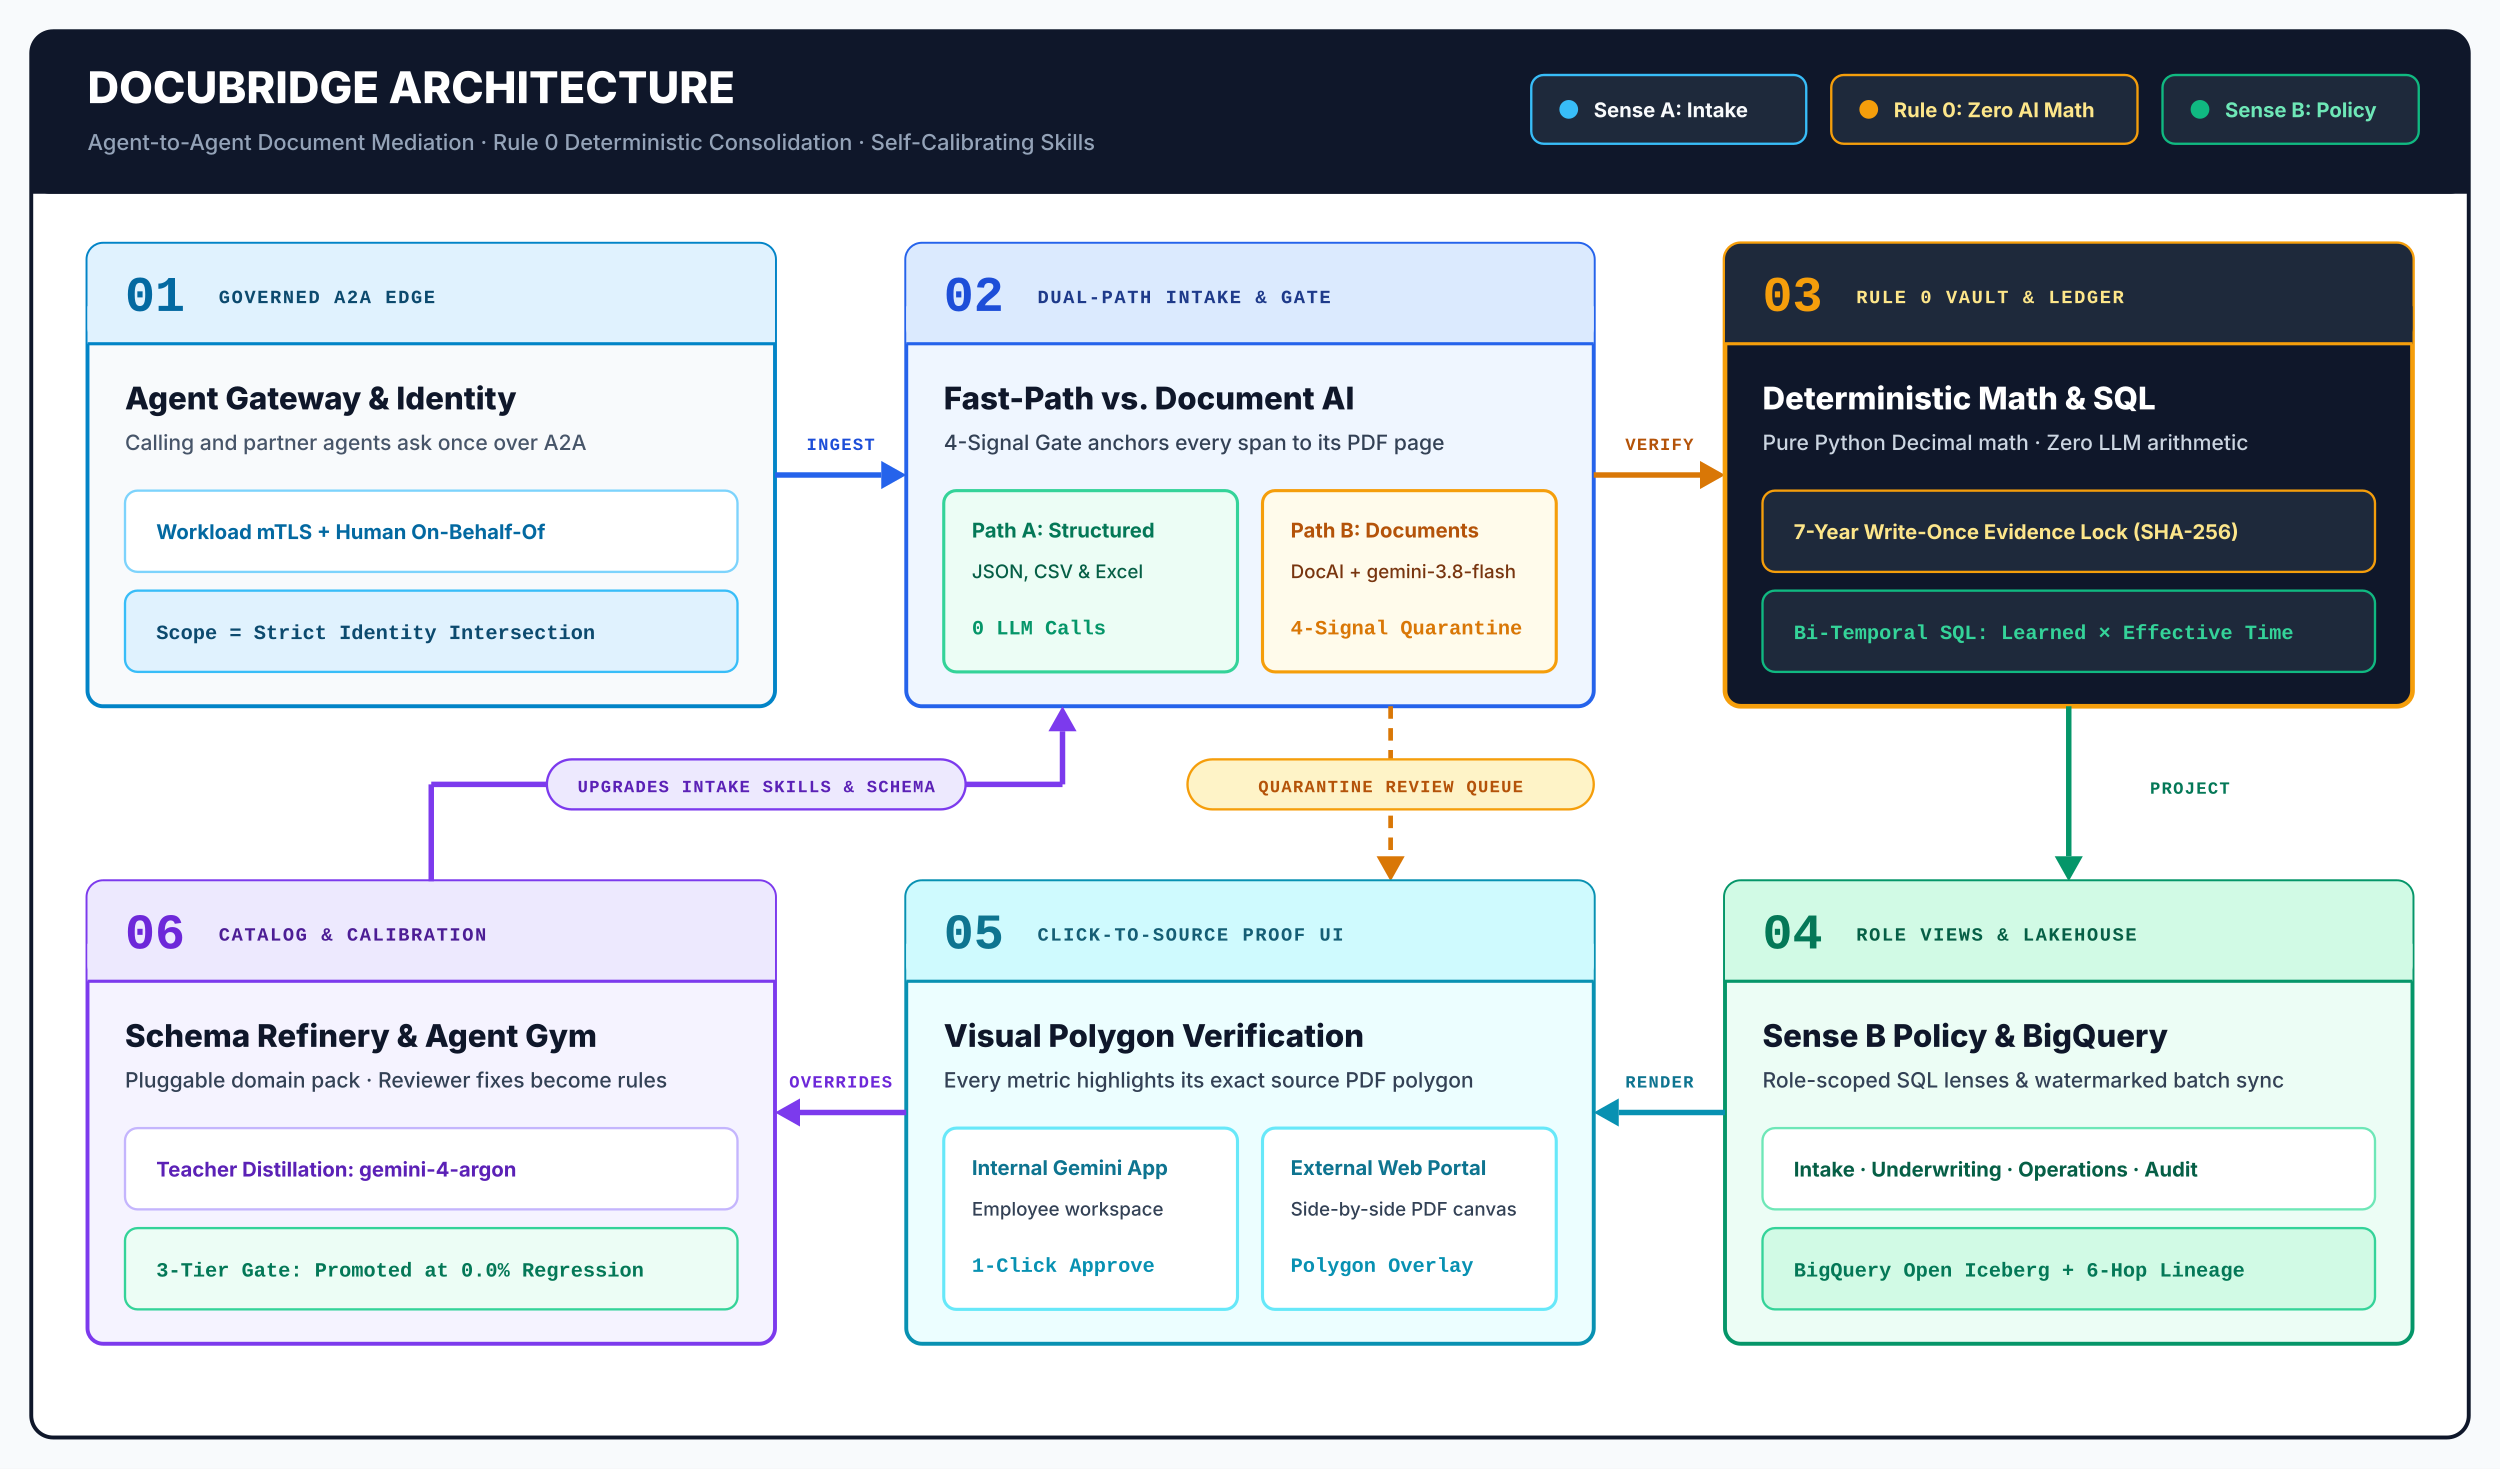
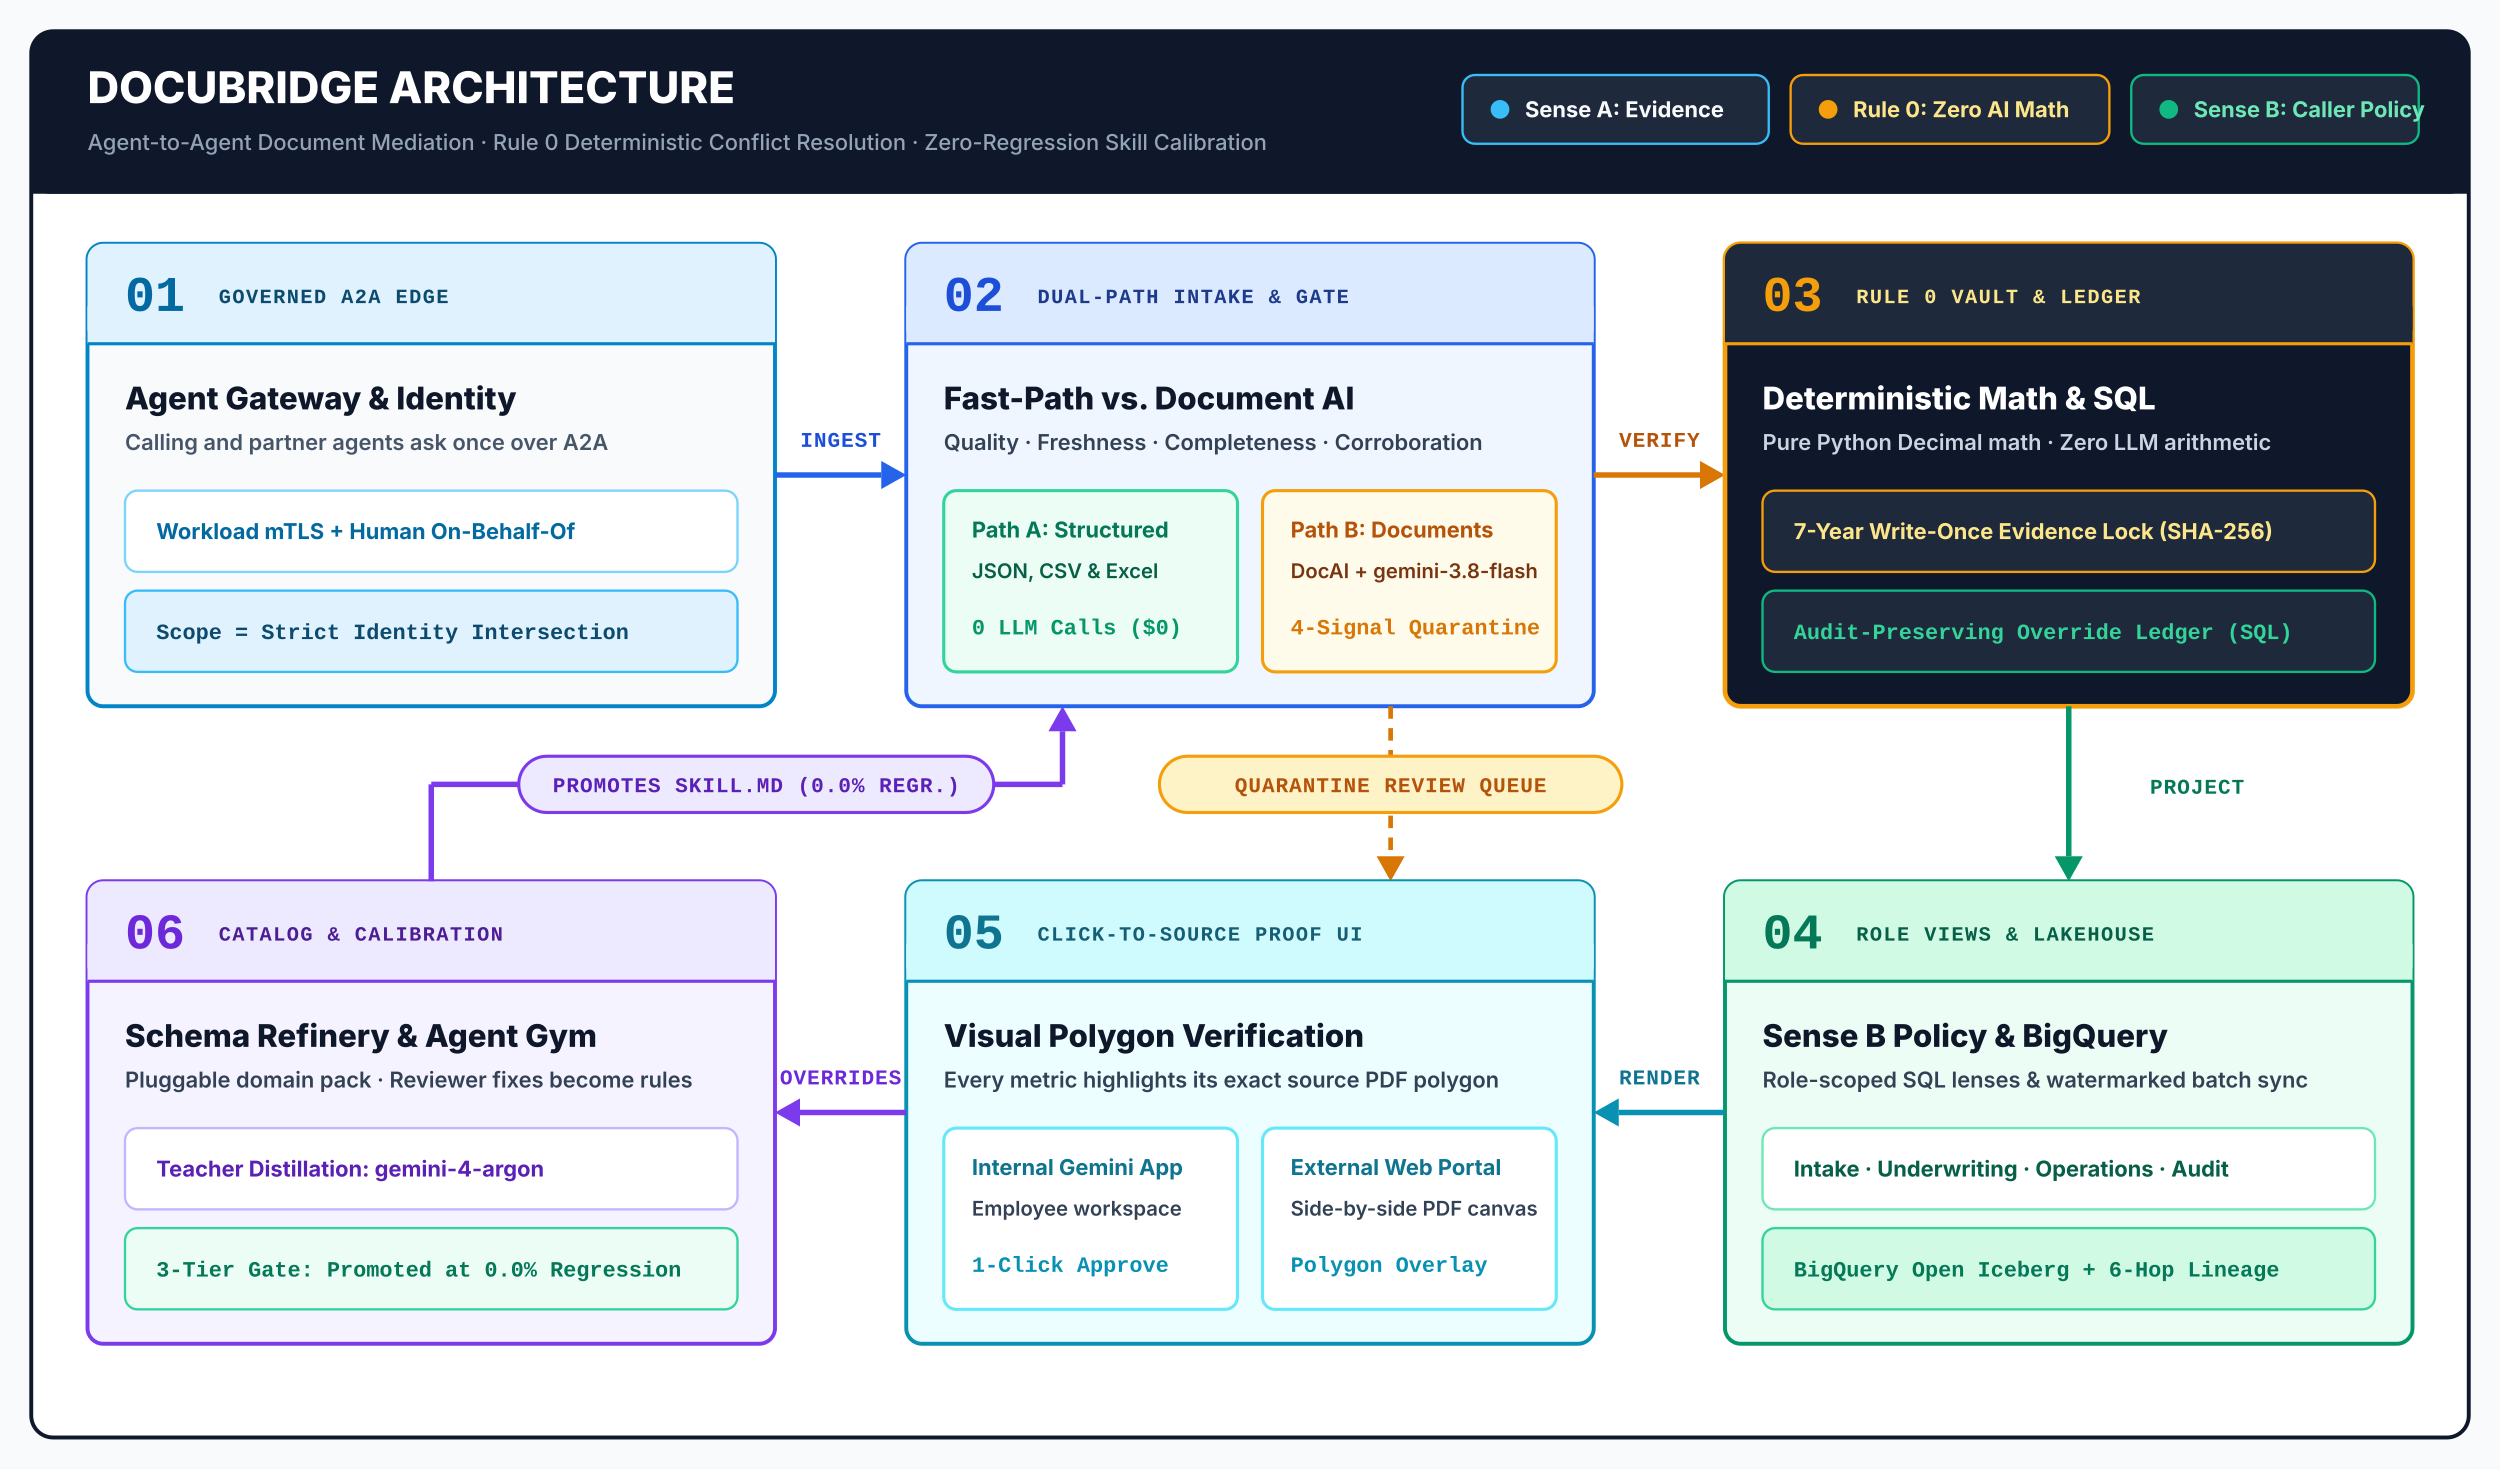
<svg xmlns="http://www.w3.org/2000/svg" viewBox="0 0 1600 940" width="100%" height="100%">
  <defs>
    <style>
      .font { font-family: 'Inter', -apple-system, BlinkMacSystemFont, 'Segoe UI', Roboto, sans-serif; }
      .mono { font-family: 'JetBrains Mono', 'Fira Code', 'Courier New', monospace; }
      .title { font-size: 28px; font-weight: 800; }
      .subtitle { font-size: 14px; font-weight: 500; }
      .step-num { font-size: 32px; font-weight: 800; }
-       .step-tag { font-size: 12px; font-weight: 800; letter-spacing: 1px; }
+       .step-tag { font-size: 13px; font-weight: 800; letter-spacing: 0.9px; }
      .box-title { font-size: 20px; font-weight: 800; }
-       .box-sub { font-size: 13.5px; font-weight: 500; }
-       .pill-title { font-size: 13px; font-weight: 700; }
-       .pill-sub { font-size: 12px; font-weight: 500; }
-       .arrow-label { font-size: 11px; font-weight: 800; letter-spacing: 0.8px; }
+       .box-sub { font-size: 14px; font-weight: 600; }
+       .pill-title { font-size: 14px; font-weight: 700; }
+       .pill-sub { font-size: 13px; font-weight: 600; }
+       .arrow-label { font-size: 13.5px; font-weight: 800; letter-spacing: 0.6px; }
    </style>
  </defs>
  <rect x="0" y="0" width="1600" height="940" fill="#F8FAFC" />
  <rect x="20" y="20" width="1560" height="900" rx="14" fill="#FFFFFF" stroke="#0F172A" stroke-width="2.5" />
  <rect x="20" y="20" width="1560" height="104" rx="12" fill="#0F172A" />
  <rect x="20" y="90" width="1560" height="34" fill="#0F172A" />
  <text x="56" y="66" class="font title" fill="#FFFFFF">DOCUBRIDGE ARCHITECTURE</text>
-   <text x="56" y="96" class="font subtitle" fill="#94A3B8">Agent-to-Agent Document Mediation · Rule 0 Deterministic Consolidation · Self-Calibrating Skills</text>
-   <rect x="980" y="48" width="176" height="44" rx="8" fill="#1E293B" stroke="#38BDF8" stroke-width="1.5" />
-   <circle cx="1004" cy="70" r="6" fill="#38BDF8" />
-   <text x="1020" y="75" class="font pill-title" fill="#F8FAFC">Sense A: Intake</text>
-   <rect x="1172" y="48" width="196" height="44" rx="8" fill="#1E293B" stroke="#F59E0B" stroke-width="1.5" />
-   <circle cx="1196" cy="70" r="6" fill="#F59E0B" />
-   <text x="1212" y="75" class="font pill-title" fill="#FDE68A">Rule 0: Zero AI Math</text>
-   <rect x="1384" y="48" width="164" height="44" rx="8" fill="#1E293B" stroke="#10B981" stroke-width="1.5" />
-   <circle cx="1408" cy="70" r="6" fill="#10B981" />
-   <text x="1424" y="75" class="font pill-title" fill="#6EE7B7">Sense B: Policy</text>
+   <text x="56" y="96" class="font subtitle" fill="#94A3B8">Agent-to-Agent Document Mediation · Rule 0 Deterministic Conflict Resolution · Zero-Regression Skill Calibration</text>
+   <rect x="936" y="48" width="196" height="44" rx="8" fill="#1E293B" stroke="#38BDF8" stroke-width="1.5" />
+   <circle cx="960" cy="70" r="6" fill="#38BDF8" />
+   <text x="976" y="75" class="font pill-title" fill="#F8FAFC">Sense A: Evidence</text>
+   <rect x="1146" y="48" width="204" height="44" rx="8" fill="#1E293B" stroke="#F59E0B" stroke-width="1.5" />
+   <circle cx="1170" cy="70" r="6" fill="#F59E0B" />
+   <text x="1186" y="75" class="font pill-title" fill="#FDE68A">Rule 0: Zero AI Math</text>
+   <rect x="1364" y="48" width="184" height="44" rx="8" fill="#1E293B" stroke="#10B981" stroke-width="1.5" />
+   <circle cx="1388" cy="70" r="6" fill="#10B981" />
+   <text x="1404" y="75" class="font pill-title" fill="#6EE7B7">Sense B: Caller Policy</text>
  <rect x="56" y="156" width="440" height="296" rx="10" fill="#F8FAFC" stroke="#0284C7" stroke-width="2.5" />
  <rect x="56" y="156" width="440" height="64" rx="10" fill="#E0F2FE" />
  <rect x="56" y="196" width="440" height="24" fill="#E0F2FE" />
  <line x1="56" y1="220" x2="496" y2="220" stroke="#0284C7" stroke-width="2" />
  <text x="80" y="199" class="mono step-num" fill="#0369A1">01</text>
  <text x="140" y="194" class="mono step-tag" fill="#0C4A6E">GOVERNED A2A EDGE</text>
  <text x="80" y="262" class="font box-title" fill="#0F172A">Agent Gateway &amp; Identity</text>
  <text x="80" y="288" class="font box-sub" fill="#475569">Calling and partner agents ask once over A2A</text>
  <rect x="80" y="314" width="392" height="52" rx="8" fill="#FFFFFF" stroke="#7DD3FC" stroke-width="1.5" />
  <text x="100" y="345" class="font pill-title" fill="#0369A1">Workload mTLS + Human On-Behalf-Of</text>
  <rect x="80" y="378" width="392" height="52" rx="8" fill="#E0F2FE" stroke="#38BDF8" stroke-width="1.5" />
  <text x="100" y="409" class="mono pill-title" fill="#0C4A6E">Scope = Strict Identity Intersection</text>
  <line x1="496" y1="304" x2="564" y2="304" stroke="#2563EB" stroke-width="3.5" />
  <polygon points="564,295 580,304 564,313" fill="#2563EB" />
-   <text x="538" y="288" text-anchor="middle" class="mono arrow-label" fill="#1D4ED8">INGEST</text>
+   <text x="538" y="286" text-anchor="middle" class="mono arrow-label" fill="#1D4ED8">INGEST</text>
  <rect x="580" y="156" width="440" height="296" rx="10" fill="#EFF6FF" stroke="#2563EB" stroke-width="2.5" />
  <rect x="580" y="156" width="440" height="64" rx="10" fill="#DBEAFE" />
  <rect x="580" y="196" width="440" height="24" fill="#DBEAFE" />
  <line x1="580" y1="220" x2="1020" y2="220" stroke="#2563EB" stroke-width="2" />
  <text x="604" y="199" class="mono step-num" fill="#1D4ED8">02</text>
  <text x="664" y="194" class="mono step-tag" fill="#1E3A8A">DUAL-PATH INTAKE &amp; GATE</text>
  <text x="604" y="262" class="font box-title" fill="#0F172A">Fast-Path vs. Document AI</text>
-   <text x="604" y="288" class="font box-sub" fill="#334155">4-Signal Gate anchors every span to its PDF page</text>
+   <text x="604" y="288" class="font box-sub" fill="#334155">Quality · Freshness · Completeness · Corroboration</text>
  <rect x="604" y="314" width="188" height="116" rx="8" fill="#ECFDF5" stroke="#34D399" stroke-width="2" />
  <text x="622" y="344" class="font pill-title" fill="#047857">Path A: Structured</text>
  <text x="622" y="370" class="font pill-sub" fill="#065F46">JSON, CSV &amp; Excel</text>
-   <text x="622" y="406" class="mono pill-title" fill="#059669">0 LLM Calls</text>
+   <text x="622" y="406" class="mono pill-title" fill="#059669">0 LLM Calls ($0)</text>
  <rect x="808" y="314" width="188" height="116" rx="8" fill="#FFFBEB" stroke="#F59E0B" stroke-width="2" />
  <text x="826" y="344" class="font pill-title" fill="#B45309">Path B: Documents</text>
  <text x="826" y="370" class="font pill-sub" fill="#78350F">DocAI + gemini-3.8-flash</text>
  <text x="826" y="406" class="mono pill-title" fill="#D97706">4-Signal Quarantine</text>
  <line x1="1020" y1="304" x2="1088" y2="304" stroke="#D97706" stroke-width="3.5" />
  <polygon points="1088,295 1104,304 1088,313" fill="#D97706" />
-   <text x="1062" y="288" text-anchor="middle" class="mono arrow-label" fill="#B45309">VERIFY</text>
+   <text x="1062" y="286" text-anchor="middle" class="mono arrow-label" fill="#B45309">VERIFY</text>
  <rect x="1104" y="156" width="440" height="296" rx="10" fill="#0F172A" stroke="#F59E0B" stroke-width="3" />
  <rect x="1104" y="156" width="440" height="64" rx="10" fill="#1E293B" />
  <rect x="1104" y="196" width="440" height="24" fill="#1E293B" />
  <line x1="1104" y1="220" x2="1544" y2="220" stroke="#F59E0B" stroke-width="2" />
  <text x="1128" y="199" class="mono step-num" fill="#F59E0B">03</text>
  <text x="1188" y="194" class="mono step-tag" fill="#FDE68A">RULE 0 VAULT &amp; LEDGER</text>
  <text x="1128" y="262" class="font box-title" fill="#FFFFFF">Deterministic Math &amp; SQL</text>
  <text x="1128" y="288" class="font box-sub" fill="#CBD5E1">Pure Python Decimal math · Zero LLM arithmetic</text>
  <rect x="1128" y="314" width="392" height="52" rx="8" fill="#1E293B" stroke="#F59E0B" stroke-width="1.5" />
  <text x="1148" y="345" class="font pill-title" fill="#FDE68A">7-Year Write-Once Evidence Lock (SHA-256)</text>
  <rect x="1128" y="378" width="392" height="52" rx="8" fill="#1E293B" stroke="#10B981" stroke-width="1.5" />
-   <text x="1148" y="409" class="mono pill-title" fill="#34D399">Bi-Temporal SQL: Learned × Effective Time</text>
+   <text x="1148" y="409" class="mono pill-title" fill="#34D399">Audit-Preserving Override Ledger (SQL)</text>
  <line x1="1324" y1="452" x2="1324" y2="548" stroke="#059669" stroke-width="3.5" />
  <polygon points="1315,548 1324,564 1333,548" fill="#059669" />
  <text x="1376" y="508" class="mono arrow-label" fill="#047857">PROJECT</text>
  <line x1="890" y1="452" x2="890" y2="548" stroke="#D97706" stroke-width="3" stroke-dasharray="8,6" />
  <polygon points="881,548 890,564 899,548" fill="#D97706" />
-   <rect x="760" y="486" width="260" height="32" rx="16" fill="#FEF3C7" stroke="#F59E0B" stroke-width="1.5" />
+   <rect x="742" y="484" width="296" height="36" rx="18" fill="#FEF3C7" stroke="#F59E0B" stroke-width="2" />
  <text x="890" y="507" text-anchor="middle" class="mono arrow-label" fill="#B45309">QUARANTINE REVIEW QUEUE</text>
  <rect x="1104" y="564" width="440" height="296" rx="10" fill="#ECFDF5" stroke="#059669" stroke-width="2.5" />
  <rect x="1104" y="564" width="440" height="64" rx="10" fill="#D1FAE5" />
  <rect x="1104" y="604" width="440" height="24" fill="#D1FAE5" />
  <line x1="1104" y1="628" x2="1544" y2="628" stroke="#059669" stroke-width="2" />
  <text x="1128" y="607" class="mono step-num" fill="#047857">04</text>
  <text x="1188" y="602" class="mono step-tag" fill="#065F46">ROLE VIEWS &amp; LAKEHOUSE</text>
  <text x="1128" y="670" class="font box-title" fill="#0F172A">Sense B Policy &amp; BigQuery</text>
  <text x="1128" y="696" class="font box-sub" fill="#334155">Role-scoped SQL lenses &amp; watermarked batch sync</text>
  <rect x="1128" y="722" width="392" height="52" rx="8" fill="#FFFFFF" stroke="#6EE7B7" stroke-width="1.5" />
  <text x="1148" y="753" class="font pill-title" fill="#065F46">Intake · Underwriting · Operations · Audit</text>
  <rect x="1128" y="786" width="392" height="52" rx="8" fill="#D1FAE5" stroke="#34D399" stroke-width="1.5" />
  <text x="1148" y="817" class="mono pill-title" fill="#047857">BigQuery Open Iceberg + 6-Hop Lineage</text>
  <line x1="1104" y1="712" x2="1036" y2="712" stroke="#0891B2" stroke-width="3.5" />
  <polygon points="1036,703 1020,712 1036,721" fill="#0891B2" />
-   <text x="1062" y="696" text-anchor="middle" class="mono arrow-label" fill="#0E7490">RENDER</text>
+   <text x="1062" y="694" text-anchor="middle" class="mono arrow-label" fill="#0E7490">RENDER</text>
  <rect x="580" y="564" width="440" height="296" rx="10" fill="#ECFEFF" stroke="#0891B2" stroke-width="2.5" />
  <rect x="580" y="564" width="440" height="64" rx="10" fill="#CFFAFE" />
  <rect x="580" y="604" width="440" height="24" fill="#CFFAFE" />
  <line x1="580" y1="628" x2="1020" y2="628" stroke="#0891B2" stroke-width="2" />
  <text x="604" y="607" class="mono step-num" fill="#0E7490">05</text>
  <text x="664" y="602" class="mono step-tag" fill="#155E75">CLICK-TO-SOURCE PROOF UI</text>
  <text x="604" y="670" class="font box-title" fill="#0F172A">Visual Polygon Verification</text>
  <text x="604" y="696" class="font box-sub" fill="#334155">Every metric highlights its exact source PDF polygon</text>
  <rect x="604" y="722" width="188" height="116" rx="8" fill="#FFFFFF" stroke="#67E8F9" stroke-width="2" />
  <text x="622" y="752" class="font pill-title" fill="#0E7490">Internal Gemini App</text>
  <text x="622" y="778" class="font pill-sub" fill="#334155">Employee workspace</text>
  <text x="622" y="814" class="mono pill-title" fill="#0891B2">1-Click Approve</text>
  <rect x="808" y="722" width="188" height="116" rx="8" fill="#FFFFFF" stroke="#67E8F9" stroke-width="2" />
  <text x="826" y="752" class="font pill-title" fill="#0E7490">External Web Portal</text>
  <text x="826" y="778" class="font pill-sub" fill="#334155">Side-by-side PDF canvas</text>
  <text x="826" y="814" class="mono pill-title" fill="#0891B2">Polygon Overlay</text>
  <line x1="580" y1="712" x2="512" y2="712" stroke="#7C3AED" stroke-width="3.5" />
  <polygon points="512,703 496,712 512,721" fill="#7C3AED" />
-   <text x="538" y="696" text-anchor="middle" class="mono arrow-label" fill="#6D28D9">OVERRIDES</text>
+   <text x="538" y="694" text-anchor="middle" class="mono arrow-label" fill="#6D28D9">OVERRIDES</text>
  <rect x="56" y="564" width="440" height="296" rx="10" fill="#F5F3FF" stroke="#7C3AED" stroke-width="2.5" />
  <rect x="56" y="564" width="440" height="64" rx="10" fill="#EDE9FE" />
  <rect x="56" y="604" width="440" height="24" fill="#EDE9FE" />
  <line x1="56" y1="628" x2="496" y2="628" stroke="#7C3AED" stroke-width="2" />
  <text x="80" y="607" class="mono step-num" fill="#6D28D9">06</text>
  <text x="140" y="602" class="mono step-tag" fill="#4C1D95">CATALOG &amp; CALIBRATION</text>
  <text x="80" y="670" class="font box-title" fill="#0F172A">Schema Refinery &amp; Agent Gym</text>
  <text x="80" y="696" class="font box-sub" fill="#334155">Pluggable domain pack · Reviewer fixes become rules</text>
  <rect x="80" y="722" width="392" height="52" rx="8" fill="#FFFFFF" stroke="#C4B5FD" stroke-width="1.5" />
  <text x="100" y="753" class="font pill-title" fill="#5B21B6">Teacher Distillation: gemini-4-argon</text>
  <rect x="80" y="786" width="392" height="52" rx="8" fill="#ECFDF5" stroke="#34D399" stroke-width="1.5" />
  <text x="100" y="817" class="mono pill-title" fill="#047857">3-Tier Gate: Promoted at 0.0% Regression</text>
  <line x1="276" y1="564" x2="276" y2="502" stroke="#7C3AED" stroke-width="3.5" />
  <line x1="276" y1="502" x2="680" y2="502" stroke="#7C3AED" stroke-width="3.5" />
  <line x1="680" y1="502" x2="680" y2="468" stroke="#7C3AED" stroke-width="3.5" />
  <polygon points="671,468 680,452 689,468" fill="#7C3AED" />
-   <rect x="350" y="486" width="268" height="32" rx="16" fill="#EDE9FE" stroke="#7C3AED" stroke-width="1.5" />
-   <text x="484" y="507" text-anchor="middle" class="mono arrow-label" fill="#5B21B6">UPGRADES INTAKE SKILLS &amp; SCHEMA</text>
+   <rect x="332" y="484" width="304" height="36" rx="18" fill="#EDE9FE" stroke="#7C3AED" stroke-width="2" />
+   <text x="484" y="507" text-anchor="middle" class="mono arrow-label" fill="#5B21B6">PROMOTES SKILL.MD (0.0% REGR.)</text>
</svg>
